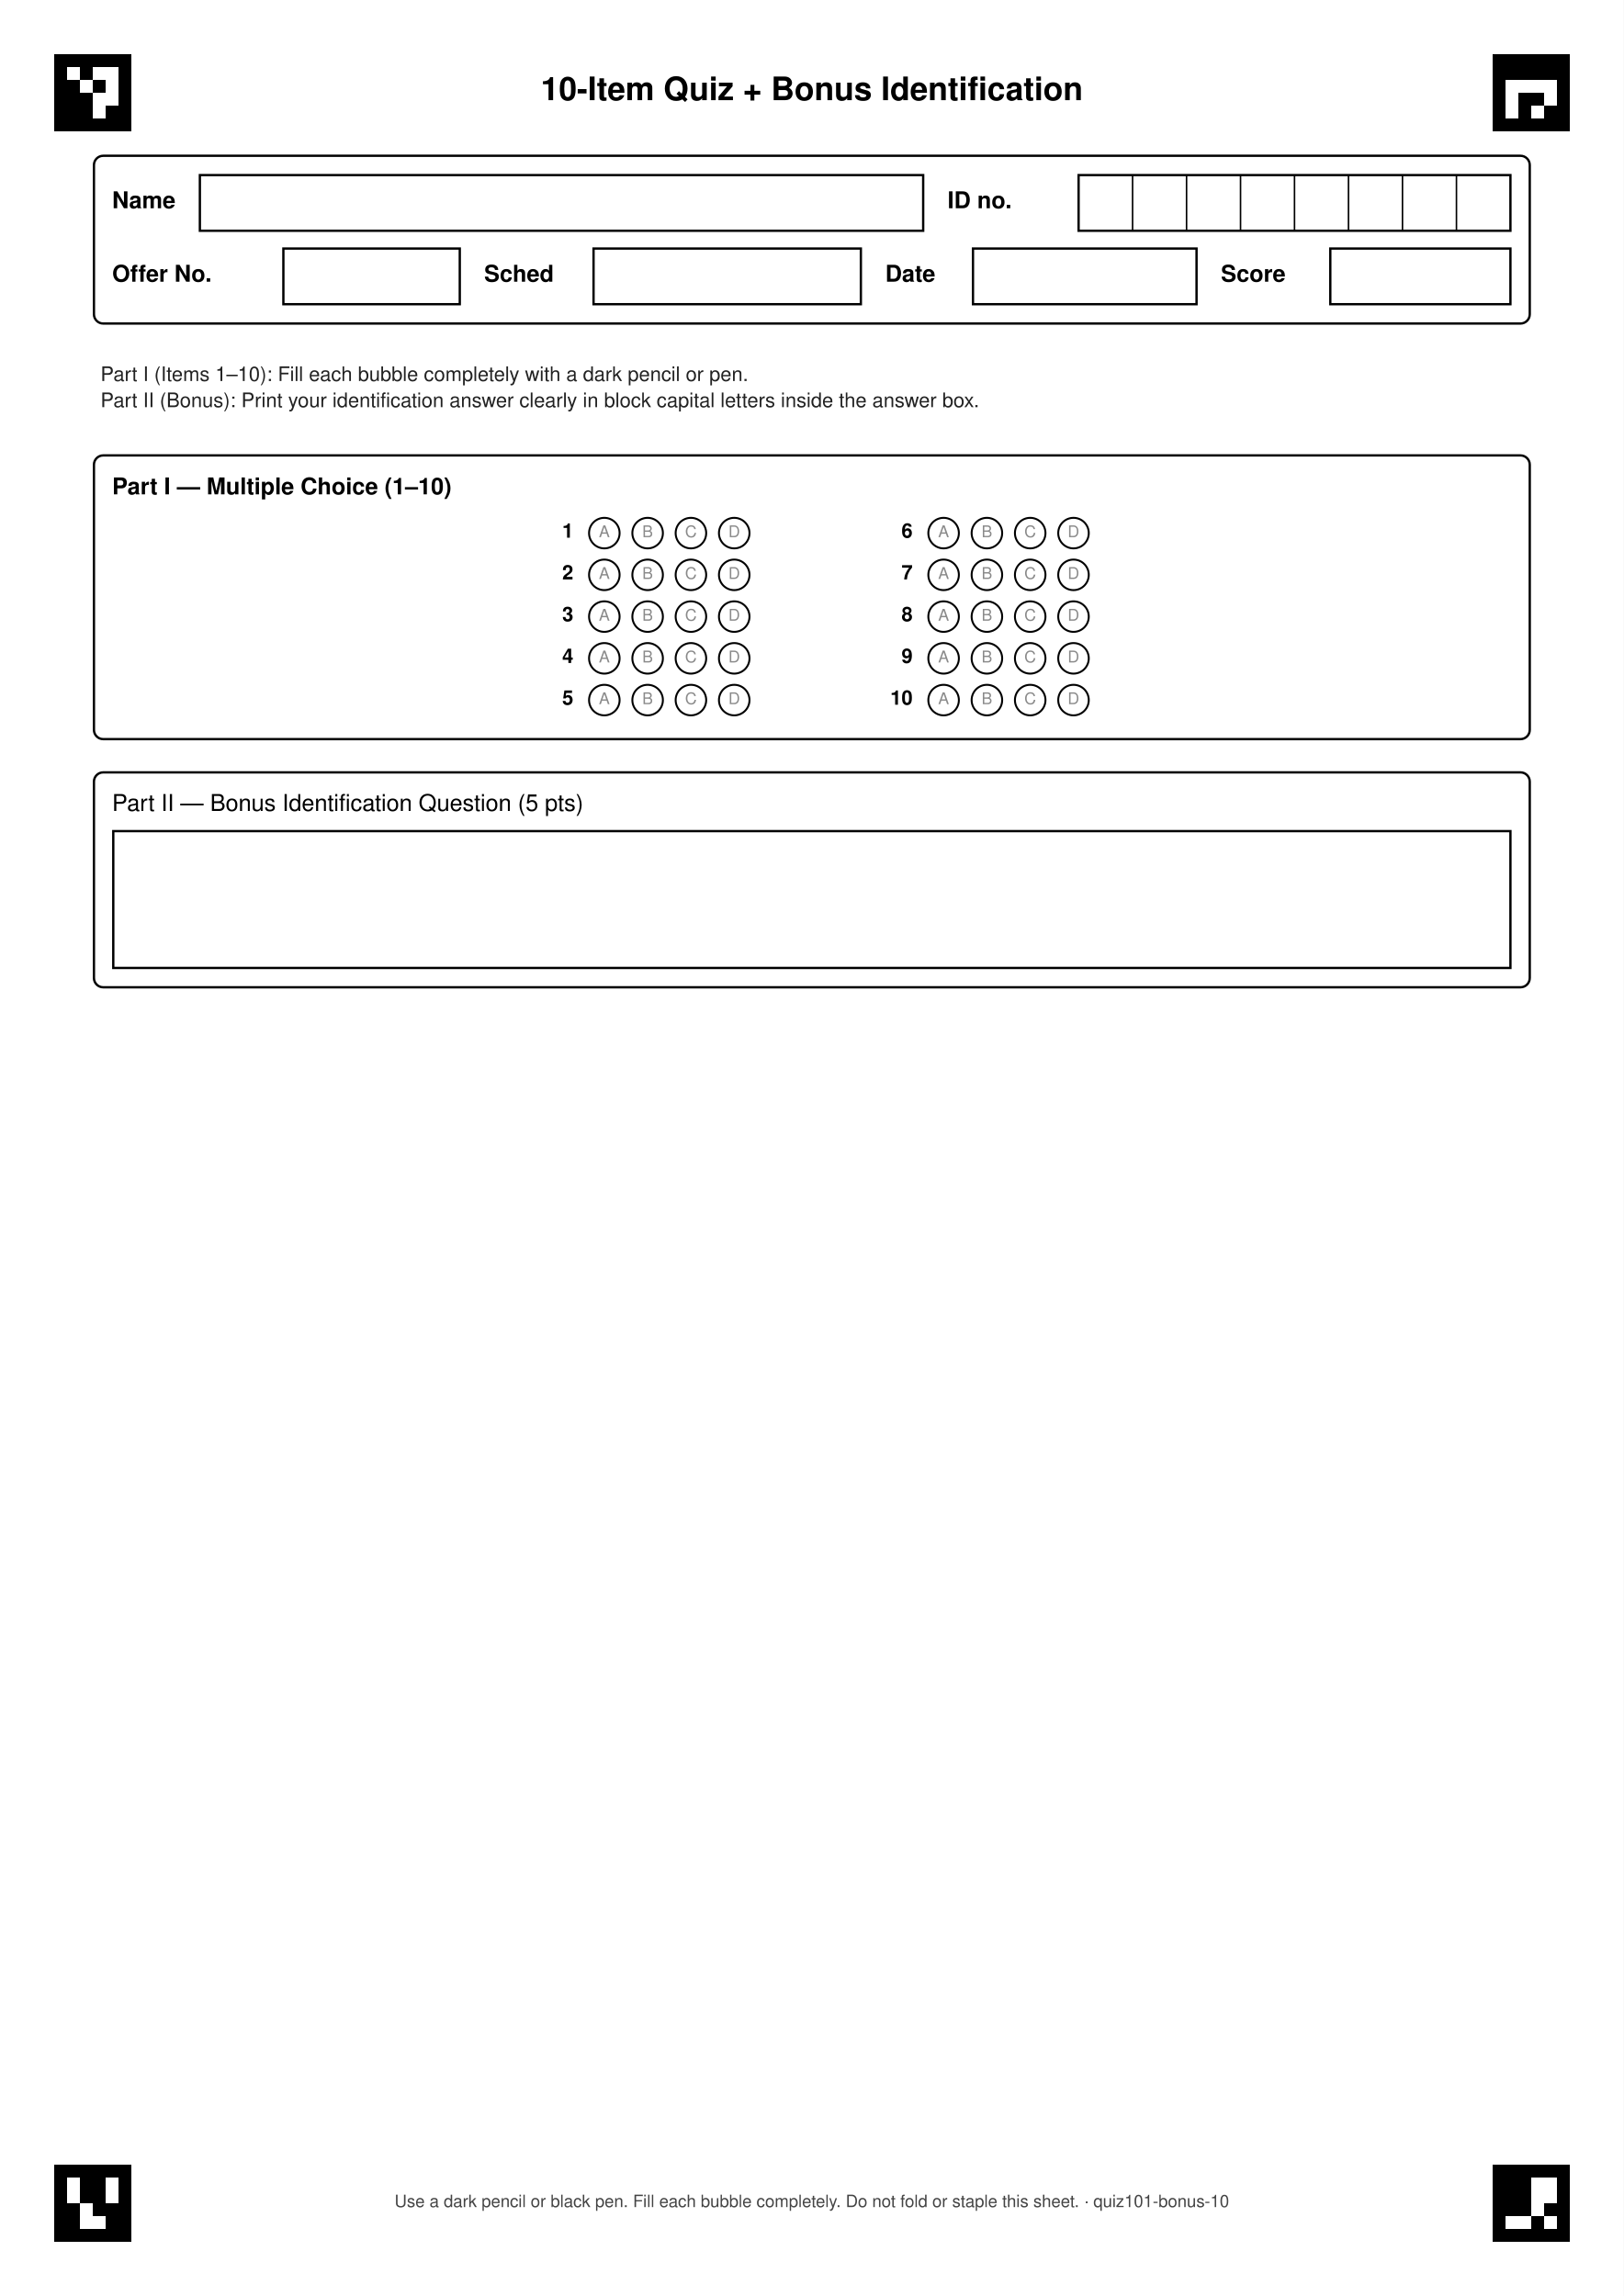
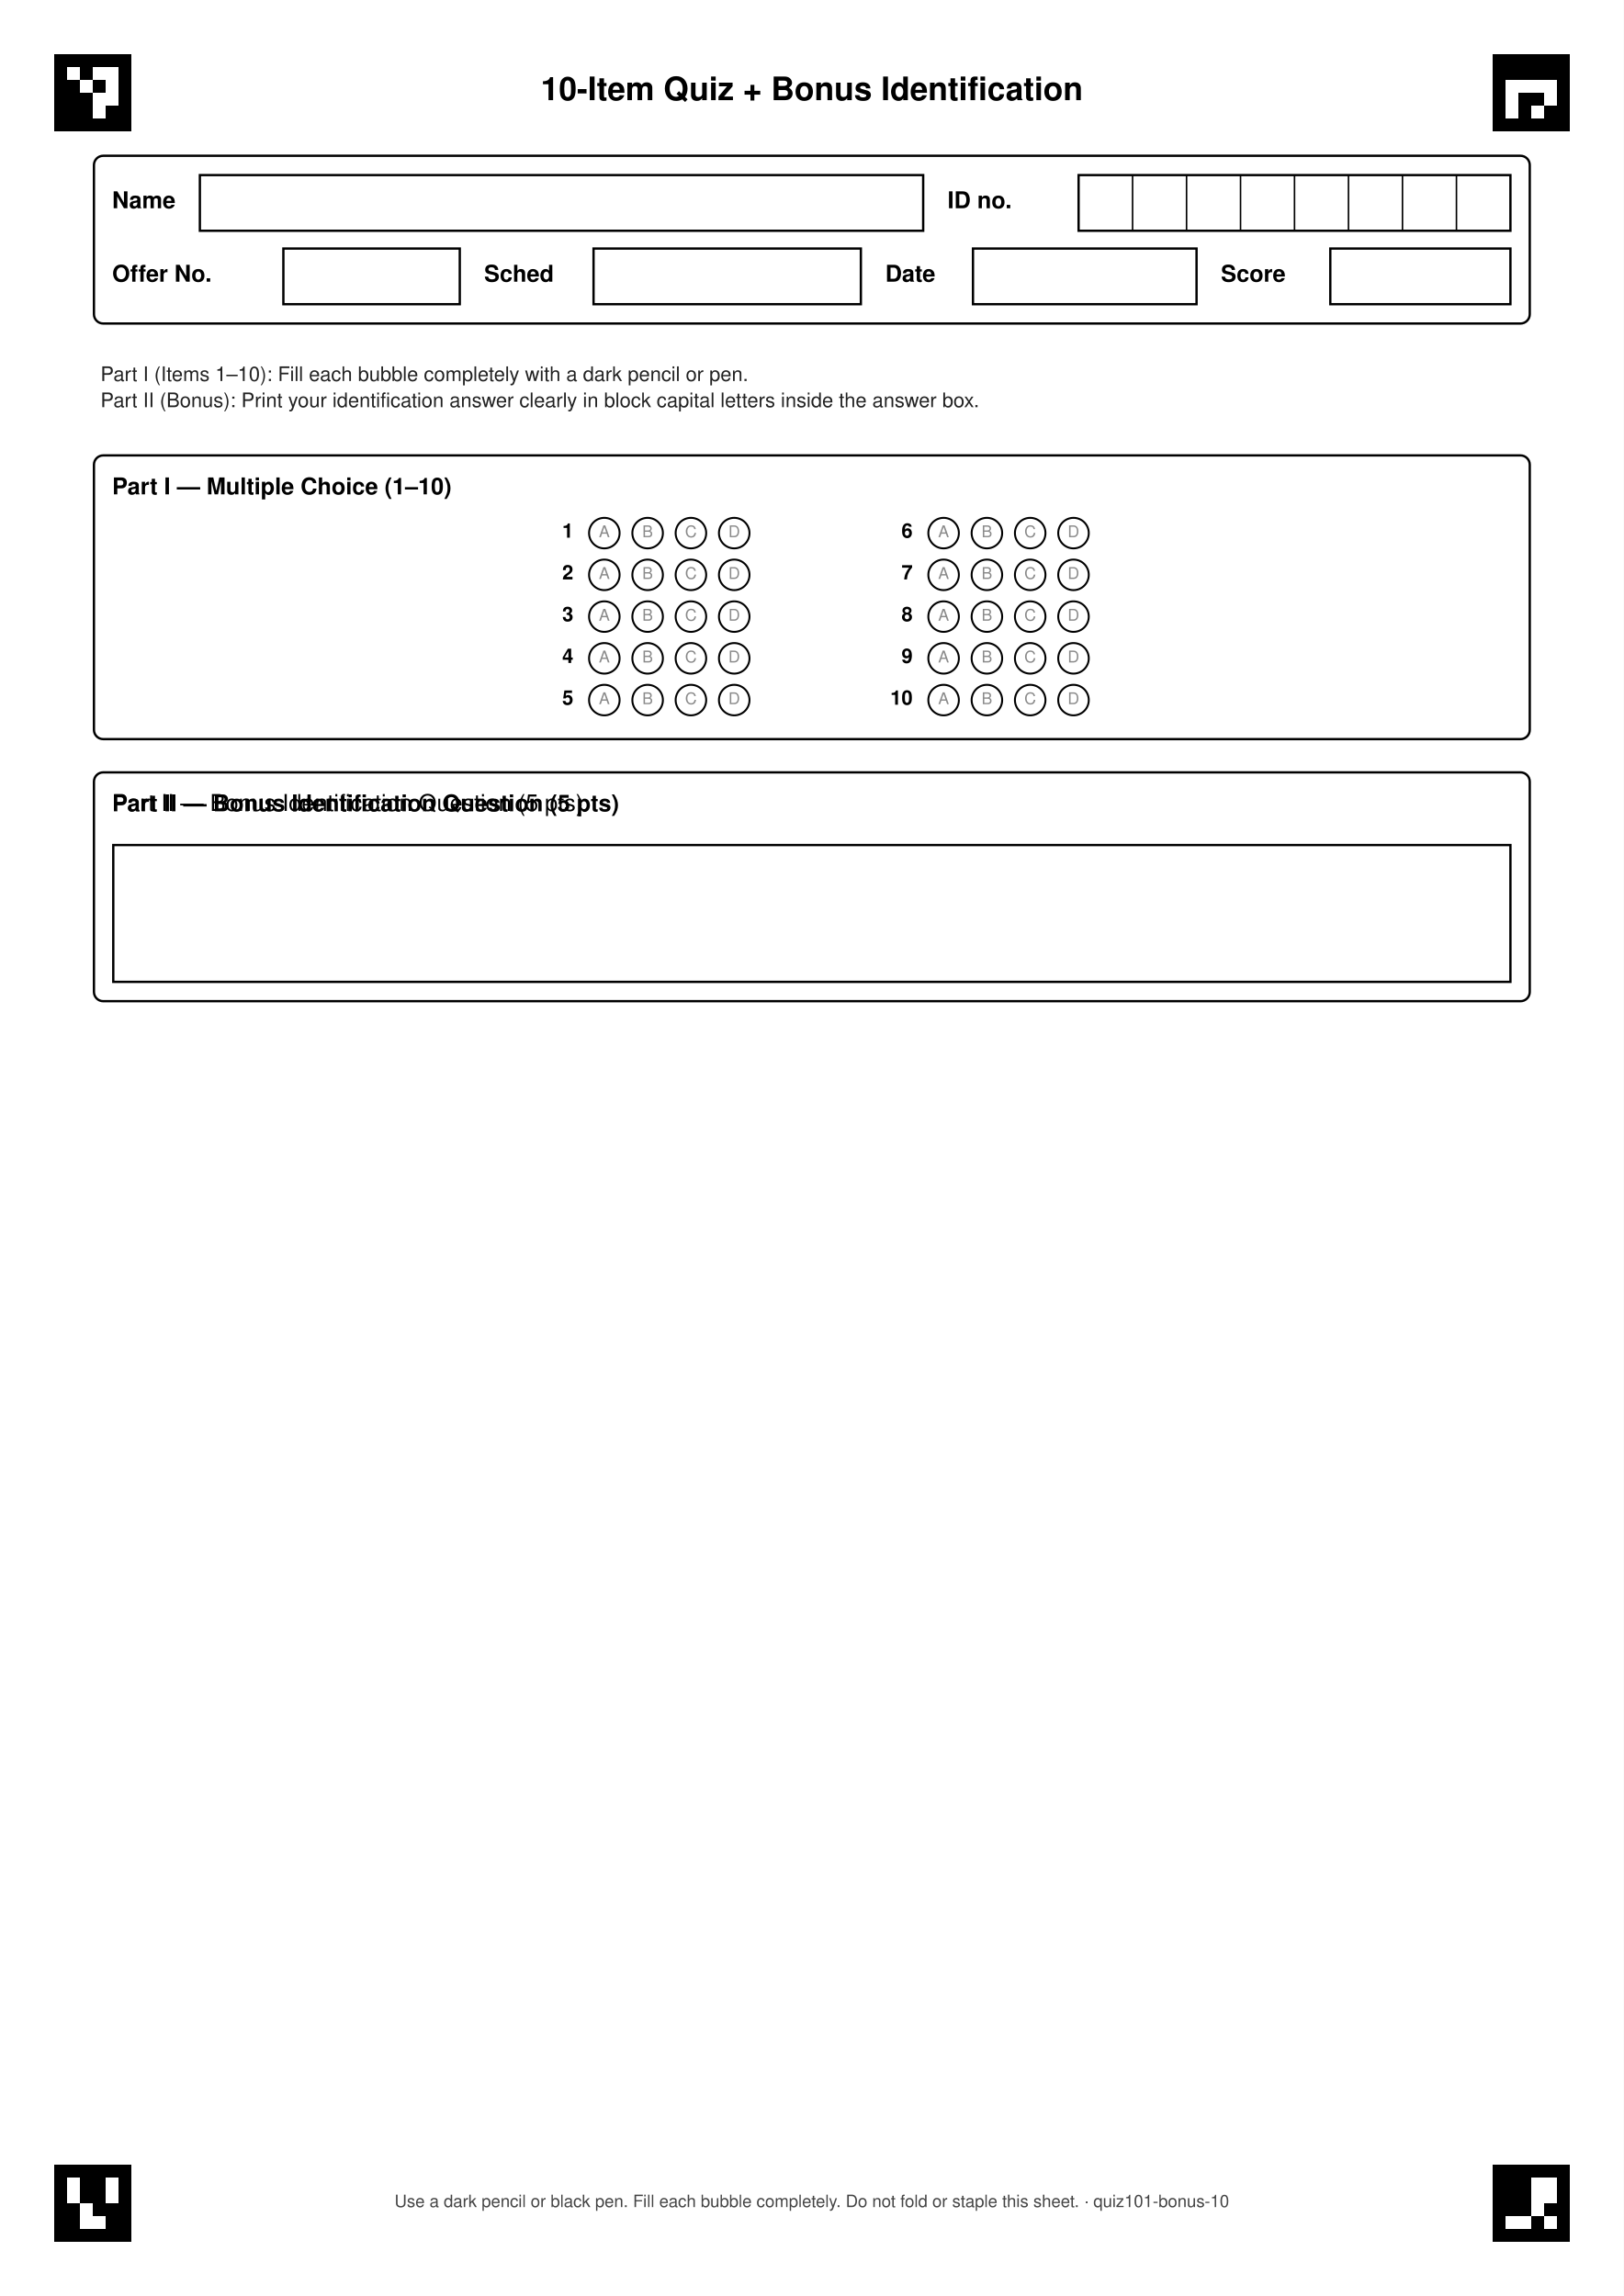
<svg xmlns="http://www.w3.org/2000/svg" width="210mm" height="297mm" viewBox="0 0 210 297" font-family="Helvetica, Arial, sans-serif" data-template-id="quiz101-bonus-10">
  <rect width="210" height="297" fill="#fff" />
  <path class="omr-fiducial" data-aruco-id="0" transform="translate(7 7)" d="M0 0h1.667v1.667h-1.667zM1.667 0h1.667v1.667h-1.667zM3.333 0h1.667v1.667h-1.667zM5 0h1.667v1.667h-1.667zM6.667 0h1.667v1.667h-1.667zM8.333 0h1.667v1.667h-1.667zM0 1.667h1.667v1.667h-1.667zM3.333 1.667h1.667v1.667h-1.667zM8.333 1.667h1.667v1.667h-1.667zM0 3.333h1.667v1.667h-1.667zM1.667 3.333h1.667v1.667h-1.667zM5 3.333h1.667v1.667h-1.667zM8.333 3.333h1.667v1.667h-1.667zM0 5h1.667v1.667h-1.667zM1.667 5h1.667v1.667h-1.667zM3.333 5h1.667v1.667h-1.667zM8.333 5h1.667v1.667h-1.667zM0 6.667h1.667v1.667h-1.667zM1.667 6.667h1.667v1.667h-1.667zM3.333 6.667h1.667v1.667h-1.667zM6.667 6.667h1.667v1.667h-1.667zM8.333 6.667h1.667v1.667h-1.667zM0 8.333h1.667v1.667h-1.667zM1.667 8.333h1.667v1.667h-1.667zM3.333 8.333h1.667v1.667h-1.667zM5 8.333h1.667v1.667h-1.667zM6.667 8.333h1.667v1.667h-1.667zM8.333 8.333h1.667v1.667h-1.667z" fill="#000" shape-rendering="crispEdges" />
  <path class="omr-fiducial" data-aruco-id="1" transform="translate(193 7)" d="M0 0h1.667v1.667h-1.667zM1.667 0h1.667v1.667h-1.667zM3.333 0h1.667v1.667h-1.667zM5 0h1.667v1.667h-1.667zM6.667 0h1.667v1.667h-1.667zM8.333 0h1.667v1.667h-1.667zM0 1.667h1.667v1.667h-1.667zM1.667 1.667h1.667v1.667h-1.667zM3.333 1.667h1.667v1.667h-1.667zM5 1.667h1.667v1.667h-1.667zM6.667 1.667h1.667v1.667h-1.667zM8.333 1.667h1.667v1.667h-1.667zM0 3.333h1.667v1.667h-1.667zM8.333 3.333h1.667v1.667h-1.667zM0 5h1.667v1.667h-1.667zM3.333 5h1.667v1.667h-1.667zM5 5h1.667v1.667h-1.667zM8.333 5h1.667v1.667h-1.667zM0 6.667h1.667v1.667h-1.667zM3.333 6.667h1.667v1.667h-1.667zM6.667 6.667h1.667v1.667h-1.667zM8.333 6.667h1.667v1.667h-1.667zM0 8.333h1.667v1.667h-1.667zM1.667 8.333h1.667v1.667h-1.667zM3.333 8.333h1.667v1.667h-1.667zM5 8.333h1.667v1.667h-1.667zM6.667 8.333h1.667v1.667h-1.667zM8.333 8.333h1.667v1.667h-1.667z" fill="#000" shape-rendering="crispEdges" />
  <path class="omr-fiducial" data-aruco-id="2" transform="translate(193 280)" d="M0 0h1.667v1.667h-1.667zM1.667 0h1.667v1.667h-1.667zM3.333 0h1.667v1.667h-1.667zM5 0h1.667v1.667h-1.667zM6.667 0h1.667v1.667h-1.667zM8.333 0h1.667v1.667h-1.667zM0 1.667h1.667v1.667h-1.667zM1.667 1.667h1.667v1.667h-1.667zM3.333 1.667h1.667v1.667h-1.667zM8.333 1.667h1.667v1.667h-1.667zM0 3.333h1.667v1.667h-1.667zM1.667 3.333h1.667v1.667h-1.667zM3.333 3.333h1.667v1.667h-1.667zM8.333 3.333h1.667v1.667h-1.667zM0 5h1.667v1.667h-1.667zM1.667 5h1.667v1.667h-1.667zM3.333 5h1.667v1.667h-1.667zM6.667 5h1.667v1.667h-1.667zM8.333 5h1.667v1.667h-1.667zM0 6.667h1.667v1.667h-1.667zM5 6.667h1.667v1.667h-1.667zM8.333 6.667h1.667v1.667h-1.667zM0 8.333h1.667v1.667h-1.667zM1.667 8.333h1.667v1.667h-1.667zM3.333 8.333h1.667v1.667h-1.667zM5 8.333h1.667v1.667h-1.667zM6.667 8.333h1.667v1.667h-1.667zM8.333 8.333h1.667v1.667h-1.667z" fill="#000" shape-rendering="crispEdges" />
  <path class="omr-fiducial" data-aruco-id="3" transform="translate(7 280)" d="M0 0h1.667v1.667h-1.667zM1.667 0h1.667v1.667h-1.667zM3.333 0h1.667v1.667h-1.667zM5 0h1.667v1.667h-1.667zM6.667 0h1.667v1.667h-1.667zM8.333 0h1.667v1.667h-1.667zM0 1.667h1.667v1.667h-1.667zM3.333 1.667h1.667v1.667h-1.667zM5 1.667h1.667v1.667h-1.667zM8.333 1.667h1.667v1.667h-1.667zM0 3.333h1.667v1.667h-1.667zM3.333 3.333h1.667v1.667h-1.667zM5 3.333h1.667v1.667h-1.667zM8.333 3.333h1.667v1.667h-1.667zM0 5h1.667v1.667h-1.667zM1.667 5h1.667v1.667h-1.667zM5 5h1.667v1.667h-1.667zM6.667 5h1.667v1.667h-1.667zM8.333 5h1.667v1.667h-1.667zM0 6.667h1.667v1.667h-1.667zM1.667 6.667h1.667v1.667h-1.667zM6.667 6.667h1.667v1.667h-1.667zM8.333 6.667h1.667v1.667h-1.667zM0 8.333h1.667v1.667h-1.667zM1.667 8.333h1.667v1.667h-1.667zM3.333 8.333h1.667v1.667h-1.667zM5 8.333h1.667v1.667h-1.667zM6.667 8.333h1.667v1.667h-1.667zM8.333 8.333h1.667v1.667h-1.667z" fill="#000" shape-rendering="crispEdges" />
  <text x="105" y="12" font-size="4.2" text-anchor="middle" dominant-baseline="central" font-weight="700">10-Item Quiz + Bonus Identification</text>
  <text x="105" y="285" font-size="2.2" text-anchor="middle" dominant-baseline="central" fill="#444">Use a dark pencil or black pen. Fill each bubble completely. Do not fold or staple this sheet. · quiz101-bonus-10</text>
  <g class="omr-zone omr-zone--fields" data-zone="info" data-zone-index="0">
    <rect x="12.15" y="20.15" width="185.7" height="21.7" rx="1.2" fill="none" stroke="#000" stroke-width="0.3" />
    <text x="14.5" y="26.25" font-size="3" text-anchor="start" dominant-baseline="central" font-weight="700">Name</text>
    <rect data-roi="info.name" x="25.85" y="22.65" width="93.549" height="7.2" fill="none" stroke="#000" stroke-width="0.3" />
    <text x="122.549" y="26.25" font-size="3" text-anchor="start" dominant-baseline="central" font-weight="700">ID no.</text>
    <rect data-roi="info.sid" x="139.499" y="22.65" width="55.851" height="7.2" fill="none" stroke="#000" stroke-width="0.3" />
    <line x1="146.48" y1="22.65" x2="146.48" y2="29.85" stroke="#000" stroke-width="0.2" />
    <line x1="153.462" y1="22.65" x2="153.462" y2="29.85" stroke="#000" stroke-width="0.2" />
    <line x1="160.443" y1="22.65" x2="160.443" y2="29.85" stroke="#000" stroke-width="0.2" />
    <line x1="167.424" y1="22.65" x2="167.424" y2="29.85" stroke="#000" stroke-width="0.2" />
    <line x1="174.406" y1="22.65" x2="174.406" y2="29.85" stroke="#000" stroke-width="0.2" />
    <line x1="181.387" y1="22.65" x2="181.387" y2="29.85" stroke="#000" stroke-width="0.2" />
    <line x1="188.369" y1="22.65" x2="188.369" y2="29.85" stroke="#000" stroke-width="0.2" />
    <text x="14.5" y="35.75" font-size="3" text-anchor="start" dominant-baseline="central" font-weight="700">Offer No.</text>
    <rect data-roi="info.offer" x="36.65" y="32.15" width="22.815" height="7.2" fill="none" stroke="#000" stroke-width="0.3" />
    <text x="62.615" y="35.75" font-size="3" text-anchor="start" dominant-baseline="central" font-weight="700">Sched</text>
    <rect data-roi="info.sched" x="76.765" y="32.15" width="34.574" height="7.2" fill="none" stroke="#000" stroke-width="0.3" />
    <text x="114.489" y="35.75" font-size="3" text-anchor="start" dominant-baseline="central" font-weight="700">Date</text>
    <rect data-roi="info.date" x="125.839" y="32.15" width="28.915" height="7.2" fill="none" stroke="#000" stroke-width="0.3" />
    <text x="157.904" y="35.75" font-size="3" text-anchor="start" dominant-baseline="central" font-weight="700">Score</text>
    <rect data-roi="info.score" x="172.054" y="32.15" width="23.296" height="7.2" fill="none" stroke="#000" stroke-width="0.3" />
  </g>
  <g class="omr-zone omr-zone--instructions" data-zone="notes" data-zone-index="1">
    <rect x="12.15" y="46.15" width="185.7" height="8.46" rx="1.2" fill="none" stroke="none" />
    <text x="13" y="48.69" font-size="2.6" text-anchor="start" dominant-baseline="central" fill="#222">Part I (Items 1–10): Fill each bubble completely with a dark pencil or pen.</text>
    <text x="13" y="52.07" font-size="2.6" text-anchor="start" dominant-baseline="central" fill="#222">Part II (Bonus): Print your identification answer clearly in block capital letters inside the answer box.</text>
  </g>
  <g class="omr-zone omr-zone--mcq" data-zone="part1" data-zone-index="2">
    <rect x="12.15" y="58.91" width="185.7" height="36.7" rx="1.2" fill="none" stroke="#000" stroke-width="0.3" />
    <text x="14.5" y="63.26" font-size="3" text-anchor="start" dominant-baseline="central" font-weight="700">Part I — Multiple Choice (1–10)</text>
    <text x="74.16" y="68.96" font-size="2.6" text-anchor="end" dominant-baseline="central" font-weight="700">1</text>
    <circle class="omr-bubble" cx="78.16" cy="68.96" r="1.975" fill="none" stroke="#000" stroke-width="0.25" />
    <text x="78.16" y="69.01" font-size="2.1" text-anchor="middle" dominant-baseline="central" fill="#8a8a8a">A</text>
    <circle class="omr-bubble" cx="83.76" cy="68.96" r="1.975" fill="none" stroke="#000" stroke-width="0.25" />
    <text x="83.76" y="69.01" font-size="2.1" text-anchor="middle" dominant-baseline="central" fill="#8a8a8a">B</text>
    <circle class="omr-bubble" cx="89.36" cy="68.96" r="1.975" fill="none" stroke="#000" stroke-width="0.25" />
    <text x="89.36" y="69.01" font-size="2.1" text-anchor="middle" dominant-baseline="central" fill="#8a8a8a">C</text>
    <circle class="omr-bubble" cx="94.96" cy="68.96" r="1.975" fill="none" stroke="#000" stroke-width="0.25" />
    <text x="94.96" y="69.01" font-size="2.1" text-anchor="middle" dominant-baseline="central" fill="#8a8a8a">D</text>
    <text x="74.16" y="74.36" font-size="2.6" text-anchor="end" dominant-baseline="central" font-weight="700">2</text>
    <circle class="omr-bubble" cx="78.16" cy="74.36" r="1.975" fill="none" stroke="#000" stroke-width="0.25" />
    <text x="78.16" y="74.41" font-size="2.1" text-anchor="middle" dominant-baseline="central" fill="#8a8a8a">A</text>
    <circle class="omr-bubble" cx="83.76" cy="74.36" r="1.975" fill="none" stroke="#000" stroke-width="0.25" />
    <text x="83.76" y="74.41" font-size="2.1" text-anchor="middle" dominant-baseline="central" fill="#8a8a8a">B</text>
    <circle class="omr-bubble" cx="89.36" cy="74.36" r="1.975" fill="none" stroke="#000" stroke-width="0.25" />
    <text x="89.36" y="74.41" font-size="2.1" text-anchor="middle" dominant-baseline="central" fill="#8a8a8a">C</text>
    <circle class="omr-bubble" cx="94.96" cy="74.36" r="1.975" fill="none" stroke="#000" stroke-width="0.25" />
    <text x="94.96" y="74.41" font-size="2.1" text-anchor="middle" dominant-baseline="central" fill="#8a8a8a">D</text>
    <text x="74.16" y="79.76" font-size="2.6" text-anchor="end" dominant-baseline="central" font-weight="700">3</text>
    <circle class="omr-bubble" cx="78.16" cy="79.76" r="1.975" fill="none" stroke="#000" stroke-width="0.25" />
    <text x="78.16" y="79.81" font-size="2.1" text-anchor="middle" dominant-baseline="central" fill="#8a8a8a">A</text>
    <circle class="omr-bubble" cx="83.76" cy="79.76" r="1.975" fill="none" stroke="#000" stroke-width="0.25" />
    <text x="83.76" y="79.81" font-size="2.1" text-anchor="middle" dominant-baseline="central" fill="#8a8a8a">B</text>
    <circle class="omr-bubble" cx="89.36" cy="79.76" r="1.975" fill="none" stroke="#000" stroke-width="0.25" />
    <text x="89.36" y="79.81" font-size="2.1" text-anchor="middle" dominant-baseline="central" fill="#8a8a8a">C</text>
    <circle class="omr-bubble" cx="94.96" cy="79.76" r="1.975" fill="none" stroke="#000" stroke-width="0.25" />
    <text x="94.96" y="79.81" font-size="2.1" text-anchor="middle" dominant-baseline="central" fill="#8a8a8a">D</text>
    <text x="74.16" y="85.16" font-size="2.6" text-anchor="end" dominant-baseline="central" font-weight="700">4</text>
    <circle class="omr-bubble" cx="78.16" cy="85.16" r="1.975" fill="none" stroke="#000" stroke-width="0.25" />
    <text x="78.16" y="85.21" font-size="2.1" text-anchor="middle" dominant-baseline="central" fill="#8a8a8a">A</text>
    <circle class="omr-bubble" cx="83.76" cy="85.16" r="1.975" fill="none" stroke="#000" stroke-width="0.25" />
    <text x="83.76" y="85.21" font-size="2.1" text-anchor="middle" dominant-baseline="central" fill="#8a8a8a">B</text>
    <circle class="omr-bubble" cx="89.36" cy="85.16" r="1.975" fill="none" stroke="#000" stroke-width="0.25" />
    <text x="89.36" y="85.21" font-size="2.1" text-anchor="middle" dominant-baseline="central" fill="#8a8a8a">C</text>
    <circle class="omr-bubble" cx="94.96" cy="85.16" r="1.975" fill="none" stroke="#000" stroke-width="0.25" />
    <text x="94.96" y="85.21" font-size="2.1" text-anchor="middle" dominant-baseline="central" fill="#8a8a8a">D</text>
    <text x="74.16" y="90.56" font-size="2.6" text-anchor="end" dominant-baseline="central" font-weight="700">5</text>
    <circle class="omr-bubble" cx="78.16" cy="90.56" r="1.975" fill="none" stroke="#000" stroke-width="0.25" />
    <text x="78.16" y="90.61" font-size="2.1" text-anchor="middle" dominant-baseline="central" fill="#8a8a8a">A</text>
    <circle class="omr-bubble" cx="83.76" cy="90.56" r="1.975" fill="none" stroke="#000" stroke-width="0.25" />
    <text x="83.76" y="90.61" font-size="2.1" text-anchor="middle" dominant-baseline="central" fill="#8a8a8a">B</text>
    <circle class="omr-bubble" cx="89.36" cy="90.56" r="1.975" fill="none" stroke="#000" stroke-width="0.25" />
    <text x="89.36" y="90.61" font-size="2.1" text-anchor="middle" dominant-baseline="central" fill="#8a8a8a">C</text>
    <circle class="omr-bubble" cx="94.96" cy="90.56" r="1.975" fill="none" stroke="#000" stroke-width="0.25" />
    <text x="94.96" y="90.61" font-size="2.1" text-anchor="middle" dominant-baseline="central" fill="#8a8a8a">D</text>
    <text x="118.04" y="68.96" font-size="2.6" text-anchor="end" dominant-baseline="central" font-weight="700">6</text>
    <circle class="omr-bubble" cx="122.04" cy="68.96" r="1.975" fill="none" stroke="#000" stroke-width="0.25" />
    <text x="122.04" y="69.01" font-size="2.1" text-anchor="middle" dominant-baseline="central" fill="#8a8a8a">A</text>
    <circle class="omr-bubble" cx="127.64" cy="68.96" r="1.975" fill="none" stroke="#000" stroke-width="0.25" />
    <text x="127.64" y="69.01" font-size="2.1" text-anchor="middle" dominant-baseline="central" fill="#8a8a8a">B</text>
    <circle class="omr-bubble" cx="133.24" cy="68.96" r="1.975" fill="none" stroke="#000" stroke-width="0.25" />
    <text x="133.24" y="69.01" font-size="2.1" text-anchor="middle" dominant-baseline="central" fill="#8a8a8a">C</text>
    <circle class="omr-bubble" cx="138.84" cy="68.96" r="1.975" fill="none" stroke="#000" stroke-width="0.25" />
    <text x="138.84" y="69.01" font-size="2.1" text-anchor="middle" dominant-baseline="central" fill="#8a8a8a">D</text>
    <text x="118.04" y="74.36" font-size="2.6" text-anchor="end" dominant-baseline="central" font-weight="700">7</text>
    <circle class="omr-bubble" cx="122.04" cy="74.36" r="1.975" fill="none" stroke="#000" stroke-width="0.25" />
    <text x="122.04" y="74.41" font-size="2.1" text-anchor="middle" dominant-baseline="central" fill="#8a8a8a">A</text>
    <circle class="omr-bubble" cx="127.64" cy="74.36" r="1.975" fill="none" stroke="#000" stroke-width="0.25" />
    <text x="127.64" y="74.41" font-size="2.1" text-anchor="middle" dominant-baseline="central" fill="#8a8a8a">B</text>
    <circle class="omr-bubble" cx="133.24" cy="74.36" r="1.975" fill="none" stroke="#000" stroke-width="0.25" />
    <text x="133.24" y="74.41" font-size="2.1" text-anchor="middle" dominant-baseline="central" fill="#8a8a8a">C</text>
    <circle class="omr-bubble" cx="138.84" cy="74.36" r="1.975" fill="none" stroke="#000" stroke-width="0.25" />
    <text x="138.84" y="74.41" font-size="2.1" text-anchor="middle" dominant-baseline="central" fill="#8a8a8a">D</text>
    <text x="118.04" y="79.76" font-size="2.6" text-anchor="end" dominant-baseline="central" font-weight="700">8</text>
    <circle class="omr-bubble" cx="122.04" cy="79.76" r="1.975" fill="none" stroke="#000" stroke-width="0.25" />
    <text x="122.04" y="79.81" font-size="2.1" text-anchor="middle" dominant-baseline="central" fill="#8a8a8a">A</text>
    <circle class="omr-bubble" cx="127.64" cy="79.76" r="1.975" fill="none" stroke="#000" stroke-width="0.25" />
    <text x="127.64" y="79.81" font-size="2.1" text-anchor="middle" dominant-baseline="central" fill="#8a8a8a">B</text>
    <circle class="omr-bubble" cx="133.24" cy="79.76" r="1.975" fill="none" stroke="#000" stroke-width="0.25" />
    <text x="133.24" y="79.81" font-size="2.1" text-anchor="middle" dominant-baseline="central" fill="#8a8a8a">C</text>
    <circle class="omr-bubble" cx="138.84" cy="79.76" r="1.975" fill="none" stroke="#000" stroke-width="0.25" />
    <text x="138.84" y="79.81" font-size="2.1" text-anchor="middle" dominant-baseline="central" fill="#8a8a8a">D</text>
    <text x="118.04" y="85.16" font-size="2.6" text-anchor="end" dominant-baseline="central" font-weight="700">9</text>
    <circle class="omr-bubble" cx="122.04" cy="85.16" r="1.975" fill="none" stroke="#000" stroke-width="0.25" />
    <text x="122.04" y="85.21" font-size="2.1" text-anchor="middle" dominant-baseline="central" fill="#8a8a8a">A</text>
    <circle class="omr-bubble" cx="127.64" cy="85.16" r="1.975" fill="none" stroke="#000" stroke-width="0.25" />
    <text x="127.64" y="85.21" font-size="2.1" text-anchor="middle" dominant-baseline="central" fill="#8a8a8a">B</text>
    <circle class="omr-bubble" cx="133.24" cy="85.16" r="1.975" fill="none" stroke="#000" stroke-width="0.25" />
    <text x="133.24" y="85.21" font-size="2.1" text-anchor="middle" dominant-baseline="central" fill="#8a8a8a">C</text>
    <circle class="omr-bubble" cx="138.84" cy="85.16" r="1.975" fill="none" stroke="#000" stroke-width="0.25" />
    <text x="138.84" y="85.21" font-size="2.1" text-anchor="middle" dominant-baseline="central" fill="#8a8a8a">D</text>
    <text x="118.04" y="90.56" font-size="2.6" text-anchor="end" dominant-baseline="central" font-weight="700">10</text>
    <circle class="omr-bubble" cx="122.04" cy="90.56" r="1.975" fill="none" stroke="#000" stroke-width="0.25" />
    <text x="122.04" y="90.61" font-size="2.1" text-anchor="middle" dominant-baseline="central" fill="#8a8a8a">A</text>
    <circle class="omr-bubble" cx="127.64" cy="90.56" r="1.975" fill="none" stroke="#000" stroke-width="0.25" />
    <text x="127.64" y="90.61" font-size="2.1" text-anchor="middle" dominant-baseline="central" fill="#8a8a8a">B</text>
    <circle class="omr-bubble" cx="133.24" cy="90.56" r="1.975" fill="none" stroke="#000" stroke-width="0.25" />
    <text x="133.24" y="90.61" font-size="2.1" text-anchor="middle" dominant-baseline="central" fill="#8a8a8a">C</text>
    <circle class="omr-bubble" cx="138.84" cy="90.56" r="1.975" fill="none" stroke="#000" stroke-width="0.25" />
    <text x="138.84" y="90.61" font-size="2.1" text-anchor="middle" dominant-baseline="central" fill="#8a8a8a">D</text>
  </g>
  <g class="omr-zone omr-zone--text" data-zone="bonus" data-zone-index="3">
-     <rect x="12.15" y="99.91" width="185.7" height="27.8" rx="1.2" fill="none" stroke="#000" stroke-width="0.3" />
+     <rect x="12.15" y="99.91" width="185.7" height="29.6" rx="1.2" fill="none" stroke="#000" stroke-width="0.3" />
+     <text x="14.5" y="104.26" font-size="3" text-anchor="start" dominant-baseline="central" font-weight="700">Part II — Bonus Identification Question (5 pts)</text>
    <text x="14.5" y="104.21" font-size="3" text-anchor="start" dominant-baseline="central">Part II — Bonus Identification Question (5 pts)</text>
-     <rect data-roi="bonus" x="14.65" y="107.51" width="180.7" height="17.7" fill="none" stroke="#000" stroke-width="0.3" />
+     <rect data-roi="bonus" x="14.65" y="109.31" width="180.7" height="17.7" fill="none" stroke="#000" stroke-width="0.3" />
  </g>
</svg>
